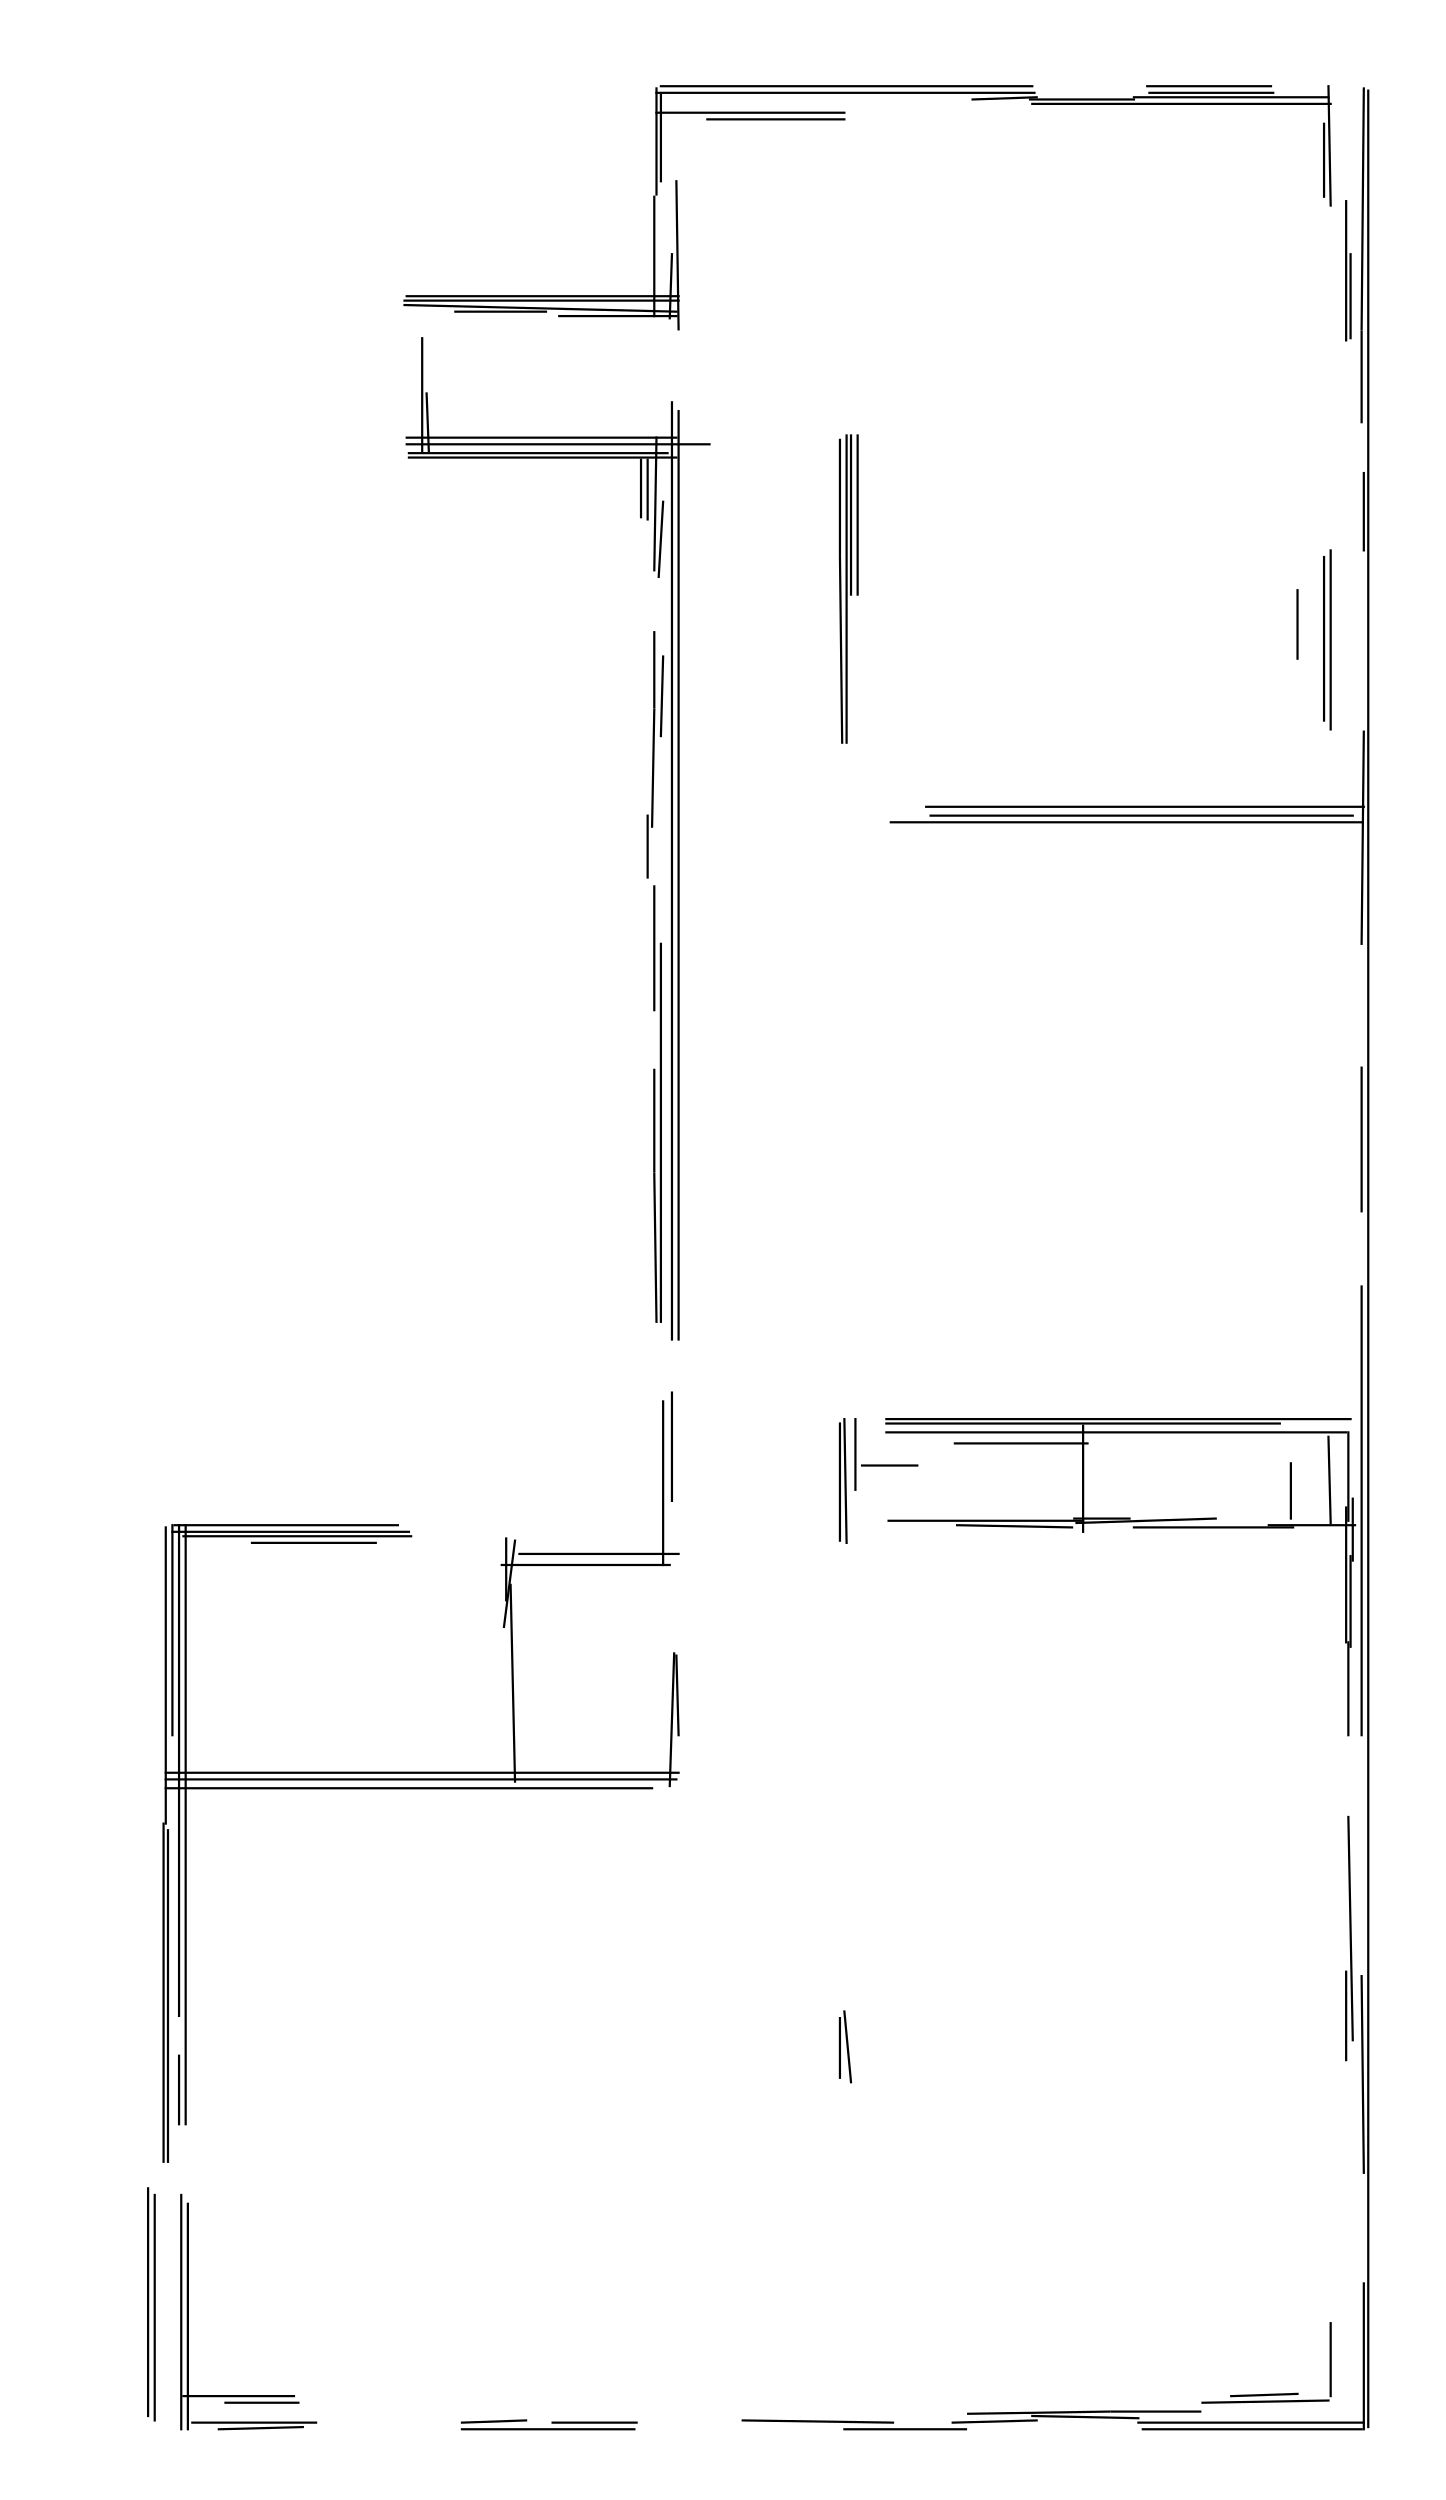
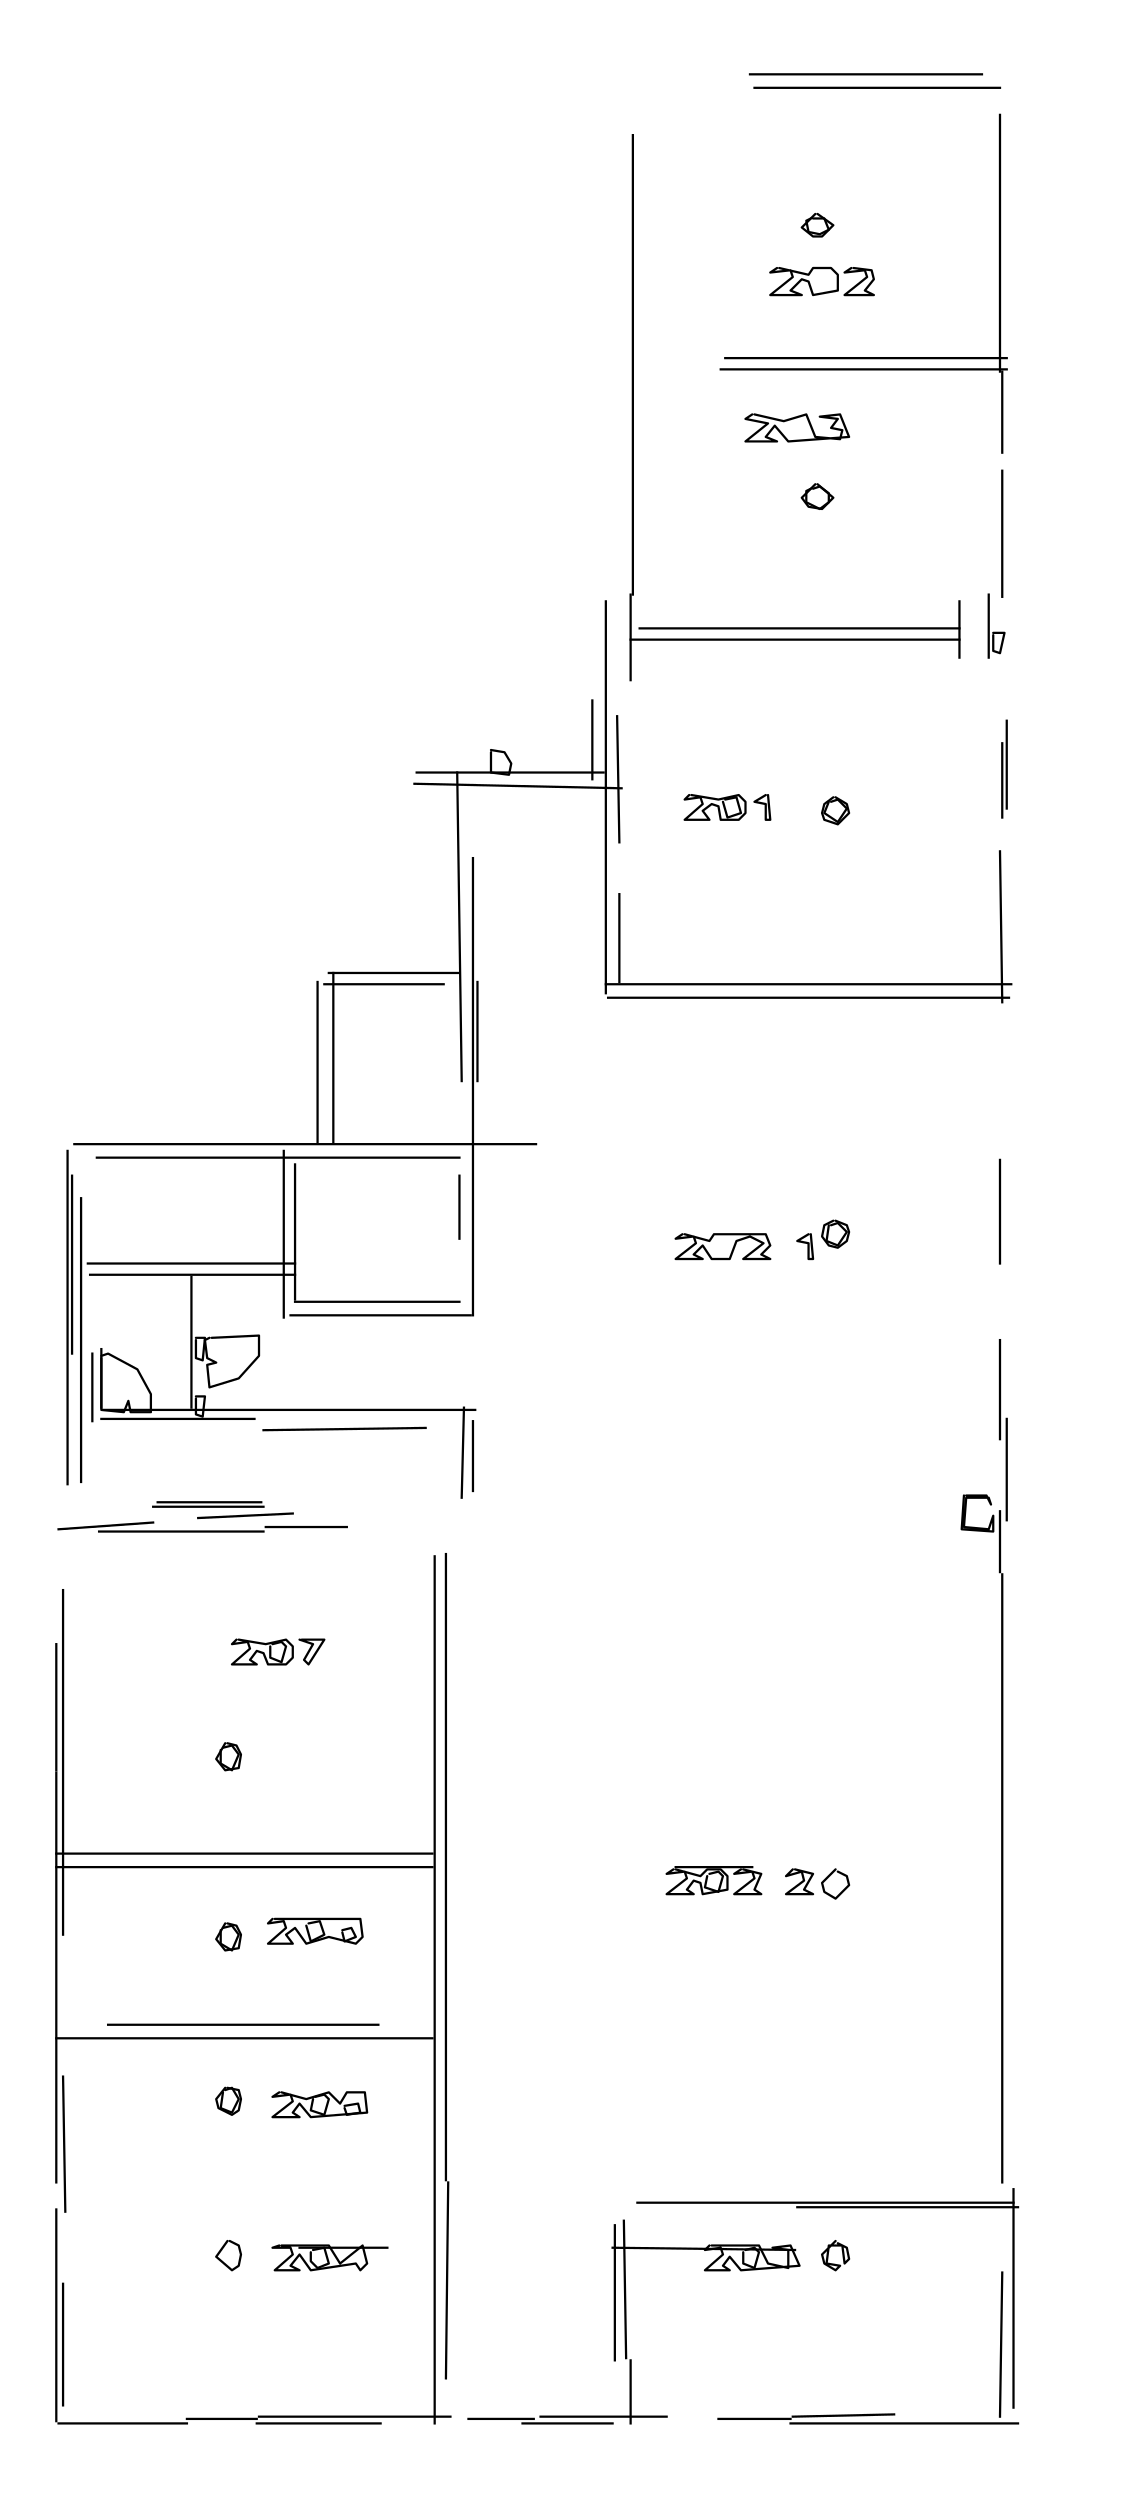
- <svg xmlns="http://www.w3.org/2000/svg" baseProfile="full" fill="none" height="1131" version="1.1" viewBox="0 0 654 1131" width="654">
+ <svg xmlns="http://www.w3.org/2000/svg" baseProfile="full" fill="none" height="1110" version="1.1" viewBox="0 0 507 1110" width="507">
  <defs />
-   <line fill="none" stroke="black" stroke-linecap="square" stroke-width="1" x1="619" x2="619" y1="1098" y2="41" />
-   <line fill="none" stroke="black" stroke-linecap="square" stroke-width="1" x1="616" x2="616" y1="785" y2="582" />
-   <line fill="none" stroke="black" stroke-linecap="square" stroke-width="1" x1="307" x2="307" y1="606" y2="186" />
-   <line fill="none" stroke="black" stroke-linecap="square" stroke-width="1" x1="304" x2="304" y1="606" y2="182" />
-   <line fill="none" stroke="black" stroke-linecap="square" stroke-width="1" x1="209" x2="287" y1="1099" y2="1099" />
-   <line fill="none" stroke="black" stroke-linecap="square" stroke-width="1" x1="299" x2="299" y1="598" y2="427" />
-   <line fill="none" stroke="black" stroke-linecap="square" stroke-width="1" x1="296" x2="296" y1="143" y2="89" />
-   <line fill="none" stroke="black" stroke-linecap="square" stroke-width="1" x1="617" x2="617" y1="249" y2="214" />
-   <line fill="none" stroke="black" stroke-linecap="square" stroke-width="1" x1="515" x2="617" y1="1096" y2="1096" />
-   <line fill="none" stroke="black" stroke-linecap="square" stroke-width="1" x1="380" x2="380" y1="940" y2="913" />
-   <line fill="none" stroke="black" stroke-linecap="square" stroke-width="1" x1="401" x2="611" y1="642" y2="642" />
-   <line fill="none" stroke="black" stroke-linecap="square" stroke-width="1" x1="299" x2="467" y1="39" y2="39" />
-   <line fill="none" stroke="black" stroke-linecap="square" stroke-width="1" x1="84" x2="84" y1="961" y2="690" />
-   <line fill="none" stroke="black" stroke-linecap="square" stroke-width="1" x1="609" x2="609" y1="154" y2="91" />
-   <line fill="none" stroke="black" stroke-linecap="square" stroke-width="1" x1="383" x2="383" y1="336" y2="197" />
-   <line fill="none" stroke="black" stroke-linecap="square" stroke-width="1" x1="610" x2="610" y1="688" y2="648" />
-   <line fill="none" stroke="black" stroke-linecap="square" stroke-width="1" x1="297" x2="468" y1="42" y2="42" />
-   <line fill="none" stroke="black" stroke-linecap="square" stroke-width="1" x1="75" x2="307" y1="802" y2="802" />
-   <line fill="none" stroke="black" stroke-linecap="square" stroke-width="1" x1="401" x2="609" y1="648" y2="648" />
-   <line fill="none" stroke="black" stroke-linecap="square" stroke-width="1" x1="611" x2="611" y1="745" y2="704" />
-   <line fill="none" stroke="black" stroke-linecap="square" stroke-width="1" x1="602" x2="602" y1="330" y2="249" />
-   <line fill="none" stroke="black" stroke-linecap="square" stroke-width="1" x1="617" x2="617" y1="1099" y2="1033" />
-   <line fill="none" stroke="black" stroke-linecap="square" stroke-width="1" x1="403" x2="616" y1="372" y2="372" />
-   <line fill="none" stroke="black" stroke-linecap="square" stroke-width="1" x1="81" x2="81" y1="961" y2="930" />
-   <line fill="none" stroke="black" stroke-linecap="square" stroke-width="1" x1="76" x2="76" y1="978" y2="828" />
-   <line fill="none" stroke="black" stroke-linecap="square" stroke-width="1" x1="75" x2="306" y1="805" y2="805" />
-   <line fill="none" stroke="black" stroke-linecap="square" stroke-width="1" x1="419" x2="617" y1="365" y2="365" />
-   <line fill="none" stroke="black" stroke-linecap="square" stroke-width="1" x1="75" x2="295" y1="809" y2="809" />
-   <line fill="none" stroke="black" stroke-linecap="square" stroke-width="1" x1="599" x2="599" y1="326" y2="252" />
-   <line fill="none" stroke="black" stroke-linecap="square" stroke-width="1" x1="616" x2="617" y1="149" y2="40" />
-   <line fill="none" stroke="black" stroke-linecap="square" stroke-width="1" x1="296" x2="297" y1="531" y2="598" />
-   <line fill="none" stroke="black" stroke-linecap="square" stroke-width="1" x1="401" x2="579" y1="644" y2="644" />
-   <line fill="none" stroke="black" stroke-linecap="square" stroke-width="1" x1="380" x2="380" y1="697" y2="644" />
-   <line fill="none" stroke="black" stroke-linecap="square" stroke-width="1" x1="421" x2="612" y1="369" y2="369" />
-   <line fill="none" stroke="black" stroke-linecap="square" stroke-width="1" x1="300" x2="300" y1="708" y2="634" />
-   <line fill="none" stroke="black" stroke-linecap="square" stroke-width="1" x1="296" x2="297" y1="258" y2="198" />
-   <line fill="none" stroke="black" stroke-linecap="square" stroke-width="1" x1="336" x2="404" y1="1095" y2="1096" />
-   <line fill="none" stroke="black" stroke-linecap="square" stroke-width="1" x1="184" x2="307" y1="134" y2="134" />
-   <line fill="none" stroke="black" stroke-linecap="square" stroke-width="1" x1="503" x2="543" y1="1091" y2="1091" />
-   <line fill="none" stroke="black" stroke-linecap="square" stroke-width="1" x1="74" x2="74" y1="978" y2="825" />
-   <line fill="none" stroke="black" stroke-linecap="square" stroke-width="1" x1="75" x2="75" y1="825" y2="691" />
-   <line fill="none" stroke="black" stroke-linecap="square" stroke-width="1" x1="184" x2="321" y1="201" y2="201" />
-   <line fill="none" stroke="black" stroke-linecap="square" stroke-width="1" x1="114" x2="170" y1="698" y2="698" />
-   <line fill="none" stroke="black" stroke-linecap="square" stroke-width="1" x1="78" x2="185" y1="693" y2="693" />
-   <line fill="none" stroke="black" stroke-linecap="square" stroke-width="1" x1="574" x2="613" y1="690" y2="690" />
-   <line fill="none" stroke="black" stroke-linecap="square" stroke-width="1" x1="185" x2="306" y1="207" y2="207" />
-   <line fill="none" stroke="black" stroke-linecap="square" stroke-width="1" x1="517" x2="616" y1="1099" y2="1099" />
-   <line fill="none" stroke="black" stroke-linecap="square" stroke-width="1" x1="81" x2="81" y1="912" y2="690" />
-   <line fill="none" stroke="black" stroke-linecap="square" stroke-width="1" x1="298" x2="300" y1="261" y2="227" />
-   <line fill="none" stroke="black" stroke-linecap="square" stroke-width="1" x1="467" x2="602" y1="47" y2="47" />
-   <line fill="none" stroke="black" stroke-linecap="square" stroke-width="1" x1="183" x2="307" y1="136" y2="136" />
-   <line fill="none" stroke="black" stroke-linecap="square" stroke-width="1" x1="206" x2="247" y1="141" y2="141" />
-   <line fill="none" stroke="black" stroke-linecap="square" stroke-width="1" x1="513" x2="585" y1="691" y2="691" />
-   <line fill="none" stroke="black" stroke-linecap="square" stroke-width="1" x1="402" x2="490" y1="688" y2="688" />
-   <line fill="none" stroke="black" stroke-linecap="square" stroke-width="1" x1="513" x2="601" y1="44" y2="44" />
-   <line fill="none" stroke="black" stroke-linecap="square" stroke-width="1" x1="487" x2="550" y1="689" y2="687" />
-   <line fill="none" stroke="black" stroke-linecap="square" stroke-width="1" x1="78" x2="78" y1="785" y2="690" />
-   <line fill="none" stroke="black" stroke-linecap="square" stroke-width="1" x1="611" x2="611" y1="153" y2="115" />
-   <line fill="none" stroke="black" stroke-linecap="square" stroke-width="1" x1="83" x2="133" y1="1084" y2="1084" />
-   <line fill="none" stroke="black" stroke-linecap="square" stroke-width="1" x1="388" x2="388" y1="269" y2="197" />
-   <line fill="none" stroke="black" stroke-linecap="square" stroke-width="1" x1="296" x2="296" y1="320" y2="286" />
-   <line fill="none" stroke="black" stroke-linecap="square" stroke-width="1" x1="67" x2="67" y1="1093" y2="990" />
-   <line fill="none" stroke="black" stroke-linecap="square" stroke-width="1" x1="380" x2="381" y1="252" y2="336" />
-   <line fill="none" stroke="black" stroke-linecap="square" stroke-width="1" x1="184" x2="306" y1="198" y2="198" />
-   <line fill="none" stroke="black" stroke-linecap="square" stroke-width="1" x1="185" x2="302" y1="205" y2="205" />
-   <line fill="none" stroke="black" stroke-linecap="square" stroke-width="1" x1="610" x2="610" y1="785" y2="743" />
-   <line fill="none" stroke="black" stroke-linecap="square" stroke-width="1" x1="304" x2="304" y1="630" y2="679" />
-   <line fill="none" stroke="black" stroke-linecap="square" stroke-width="1" x1="382" x2="437" y1="1099" y2="1099" />
-   <line fill="none" stroke="black" stroke-linecap="square" stroke-width="1" x1="250" x2="288" y1="1096" y2="1096" />
-   <line fill="none" stroke="black" stroke-linecap="square" stroke-width="1" x1="83" x2="186" y1="695" y2="695" />
-   <line fill="none" stroke="black" stroke-linecap="square" stroke-width="1" x1="183" x2="306" y1="138" y2="141" />
-   <line fill="none" stroke="black" stroke-linecap="square" stroke-width="1" x1="70" x2="70" y1="1095" y2="993" />
-   <line fill="none" stroke="black" stroke-linecap="square" stroke-width="1" x1="385" x2="385" y1="269" y2="197" />
-   <line fill="none" stroke="black" stroke-linecap="square" stroke-width="1" x1="82" x2="82" y1="1099" y2="993" />
-   <line fill="none" stroke="black" stroke-linecap="square" stroke-width="1" x1="520" x2="576" y1="42" y2="42" />
-   <line fill="none" stroke="black" stroke-linecap="square" stroke-width="1" x1="295" x2="296" y1="374" y2="321" />
-   <line fill="none" stroke="black" stroke-linecap="square" stroke-width="1" x1="612" x2="612" y1="706" y2="678" />
-   <line fill="none" stroke="black" stroke-linecap="square" stroke-width="1" x1="299" x2="300" y1="333" y2="297" />
-   <line fill="none" stroke="black" stroke-linecap="square" stroke-width="1" x1="85" x2="85" y1="1099" y2="997" />
-   <line fill="none" stroke="black" stroke-linecap="square" stroke-width="1" x1="297" x2="382" y1="51" y2="51" />
-   <line fill="none" stroke="black" stroke-linecap="square" stroke-width="1" x1="293" x2="293" y1="235" y2="208" />
-   <line fill="none" stroke="black" stroke-linecap="square" stroke-width="1" x1="557" x2="587" y1="1084" y2="1083" />
-   <line fill="none" stroke="black" stroke-linecap="square" stroke-width="1" x1="616" x2="616" y1="548" y2="483" />
-   <line fill="none" stroke="black" stroke-linecap="square" stroke-width="1" x1="293" x2="293" y1="369" y2="397" />
-   <line fill="none" stroke="black" stroke-linecap="square" stroke-width="1" x1="610" x2="612" y1="822" y2="923" />
-   <line fill="none" stroke="black" stroke-linecap="square" stroke-width="1" x1="79" x2="180" y1="690" y2="690" />
-   <line fill="none" stroke="black" stroke-linecap="square" stroke-width="1" x1="467" x2="515" y1="1093" y2="1094" />
-   <line fill="none" stroke="black" stroke-linecap="square" stroke-width="1" x1="616" x2="616" y1="191" y2="150" />
-   <line fill="none" stroke="black" stroke-linecap="square" stroke-width="1" x1="587" x2="587" y1="298" y2="267" />
-   <line fill="none" stroke="black" stroke-linecap="square" stroke-width="1" x1="296" x2="296" y1="484" y2="530" />
-   <line fill="none" stroke="black" stroke-linecap="square" stroke-width="1" x1="380" x2="380" y1="199" y2="251" />
-   <line fill="none" stroke="black" stroke-linecap="square" stroke-width="1" x1="609" x2="609" y1="743" y2="682" />
-   <line fill="none" stroke="black" stroke-linecap="square" stroke-width="1" x1="382" x2="383" y1="642" y2="698" />
-   <line fill="none" stroke="black" stroke-linecap="square" stroke-width="1" x1="227" x2="303" y1="708" y2="708" />
-   <line fill="none" stroke="black" stroke-linecap="square" stroke-width="1" x1="584" x2="584" y1="687" y2="662" />
-   <line fill="none" stroke="black" stroke-linecap="square" stroke-width="1" x1="438" x2="502" y1="1092" y2="1091" />
-   <line fill="none" stroke="black" stroke-linecap="square" stroke-width="1" x1="303" x2="305" y1="808" y2="748" />
-   <line fill="none" stroke="black" stroke-linecap="square" stroke-width="1" x1="193" x2="194" y1="178" y2="204" />
-   <line fill="none" stroke="black" stroke-linecap="square" stroke-width="1" x1="297" x2="297" y1="88" y2="40" />
-   <line fill="none" stroke="black" stroke-linecap="square" stroke-width="1" x1="228" x2="233" y1="736" y2="697" />
-   <line fill="none" stroke="black" stroke-linecap="square" stroke-width="1" x1="296" x2="296" y1="457" y2="401" />
-   <line fill="none" stroke="black" stroke-linecap="square" stroke-width="1" x1="616" x2="617" y1="894" y2="983" />
-   <line fill="none" stroke="black" stroke-linecap="square" stroke-width="1" x1="102" x2="135" y1="1087" y2="1087" />
-   <line fill="none" stroke="black" stroke-linecap="square" stroke-width="1" x1="433" x2="485" y1="690" y2="691" />
-   <line fill="none" stroke="black" stroke-linecap="square" stroke-width="1" x1="601" x2="602" y1="39" y2="93" />
-   <line fill="none" stroke="black" stroke-linecap="square" stroke-width="1" x1="290" x2="290" y1="234" y2="208" />
-   <line fill="none" stroke="black" stroke-linecap="square" stroke-width="1" x1="306" x2="307" y1="82" y2="149" />
-   <line fill="none" stroke="black" stroke-linecap="square" stroke-width="1" x1="191" x2="191" y1="204" y2="153" />
-   <line fill="none" stroke="black" stroke-linecap="square" stroke-width="1" x1="431" x2="469" y1="1096" y2="1095" />
-   <line fill="none" stroke="black" stroke-linecap="square" stroke-width="1" x1="87" x2="143" y1="1096" y2="1096" />
-   <line fill="none" stroke="black" stroke-linecap="square" stroke-width="1" x1="303" x2="304" y1="144" y2="115" />
-   <line fill="none" stroke="black" stroke-linecap="square" stroke-width="1" x1="235" x2="307" y1="703" y2="703" />
-   <line fill="none" stroke="black" stroke-linecap="square" stroke-width="1" x1="432" x2="492" y1="653" y2="653" />
-   <line fill="none" stroke="black" stroke-linecap="square" stroke-width="1" x1="320" x2="382" y1="54" y2="54" />
-   <line fill="none" stroke="black" stroke-linecap="square" stroke-width="1" x1="306" x2="307" y1="749" y2="785" />
-   <line fill="none" stroke="black" stroke-linecap="square" stroke-width="1" x1="387" x2="387" y1="674" y2="642" />
-   <line fill="none" stroke="black" stroke-linecap="square" stroke-width="1" x1="609" x2="609" y1="892" y2="932" />
-   <line fill="none" stroke="black" stroke-linecap="square" stroke-width="1" x1="229" x2="229" y1="696" y2="724" />
-   <line fill="none" stroke="black" stroke-linecap="square" stroke-width="1" x1="299" x2="299" y1="82" y2="43" />
-   <line fill="none" stroke="black" stroke-linecap="square" stroke-width="1" x1="519" x2="575" y1="39" y2="39" />
-   <line fill="none" stroke="black" stroke-linecap="square" stroke-width="1" x1="599" x2="599" y1="89" y2="56" />
-   <line fill="none" stroke="black" stroke-linecap="square" stroke-width="1" x1="209" x2="238" y1="1096" y2="1095" />
-   <line fill="none" stroke="black" stroke-linecap="square" stroke-width="1" x1="601" x2="602" y1="650" y2="689" />
-   <line fill="none" stroke="black" stroke-linecap="square" stroke-width="1" x1="253" x2="306" y1="143" y2="143" />
-   <line fill="none" stroke="black" stroke-linecap="square" stroke-width="1" x1="602" x2="602" y1="1051" y2="1084" />
-   <line fill="none" stroke="black" stroke-linecap="square" stroke-width="1" x1="544" x2="601" y1="1087" y2="1086" />
-   <line fill="none" stroke="black" stroke-linecap="square" stroke-width="1" x1="99" x2="137" y1="1099" y2="1098" />
-   <line fill="none" stroke="black" stroke-linecap="square" stroke-width="1" x1="466" x2="513" y1="45" y2="45" />
-   <line fill="none" stroke="black" stroke-linecap="square" stroke-width="1" x1="231" x2="233" y1="717" y2="806" />
-   <line fill="none" stroke="black" stroke-linecap="square" stroke-width="1" x1="440" x2="469" y1="45" y2="44" />
-   <line fill="none" stroke="black" stroke-linecap="square" stroke-width="1" x1="382" x2="385" y1="910" y2="942" />
-   <line fill="none" stroke="black" stroke-linecap="square" stroke-width="1" x1="490" x2="490" y1="693" y2="645" />
-   <line fill="none" stroke="black" stroke-linecap="square" stroke-width="1" x1="390" x2="415" y1="663" y2="663" />
-   <line fill="none" stroke="black" stroke-linecap="square" stroke-width="1" x1="486" x2="511" y1="687" y2="687" />
-   <line fill="none" stroke="black" stroke-linecap="square" stroke-width="1" x1="616" x2="617" y1="427" y2="331" />
+   <line fill="none" stroke="black" stroke-linecap="square" stroke-width="1" x1="445" x2="445" y1="969" y2="699" />
+   <line fill="none" stroke="black" stroke-linecap="square" stroke-width="1" x1="198" x2="198" y1="968" y2="690" />
+   <line fill="none" stroke="black" stroke-linecap="square" stroke-width="1" x1="444" x2="444" y1="165" y2="51" />
+   <line fill="none" stroke="black" stroke-linecap="square" stroke-width="1" x1="25" x2="25" y1="1075" y2="981" />
+   <line fill="none" stroke="black" stroke-linecap="square" stroke-width="1" x1="193" x2="193" y1="1076" y2="691" />
+   <line fill="none" stroke="black" stroke-linecap="square" stroke-width="1" x1="269" x2="449" y1="437" y2="437" />
+   <line fill="none" stroke="black" stroke-linecap="square" stroke-width="1" x1="26" x2="83" y1="1076" y2="1076" />
+   <line fill="none" stroke="black" stroke-linecap="square" stroke-width="1" x1="28" x2="28" y1="859" y2="706" />
+   <line fill="none" stroke="black" stroke-linecap="square" stroke-width="1" x1="210" x2="210" y1="584" y2="381" />
+   <line fill="none" stroke="black" stroke-linecap="square" stroke-width="1" x1="115" x2="200" y1="1073" y2="1073" />
+   <line fill="none" stroke="black" stroke-linecap="square" stroke-width="1" x1="269" x2="269" y1="441" y2="267" />
+   <line fill="none" stroke="black" stroke-linecap="square" stroke-width="1" x1="33" x2="238" y1="508" y2="508" />
+   <line fill="none" stroke="black" stroke-linecap="square" stroke-width="1" x1="270" x2="448" y1="443" y2="443" />
+   <line fill="none" stroke="black" stroke-linecap="square" stroke-width="1" x1="300" x2="334" y1="829" y2="829" />
+   <line fill="none" stroke="black" stroke-linecap="square" stroke-width="1" x1="205" x2="206" y1="665" y2="625" />
+   <line fill="none" stroke="black" stroke-linecap="square" stroke-width="1" x1="283" x2="450" y1="978" y2="978" />
+   <line fill="none" stroke="black" stroke-linecap="square" stroke-width="1" x1="36" x2="36" y1="658" y2="532" />
+   <line fill="none" stroke="black" stroke-linecap="square" stroke-width="1" x1="30" x2="30" y1="659" y2="511" />
+   <line fill="none" stroke="black" stroke-linecap="square" stroke-width="1" x1="43" x2="204" y1="514" y2="514" />
+   <line fill="none" stroke="black" stroke-linecap="square" stroke-width="1" x1="281" x2="281" y1="264" y2="60" />
+   <line fill="none" stroke="black" stroke-linecap="square" stroke-width="1" x1="320" x2="447" y1="164" y2="164" />
+   <line fill="none" stroke="black" stroke-linecap="square" stroke-width="1" x1="46" x2="211" y1="626" y2="626" />
+   <line fill="none" stroke="black" stroke-linecap="square" stroke-width="1" x1="25" x2="192" y1="823" y2="823" />
+   <line fill="none" stroke="black" stroke-linecap="square" stroke-width="1" x1="25" x2="192" y1="829" y2="829" />
+   <line fill="none" stroke="black" stroke-linecap="square" stroke-width="1" x1="25" x2="192" y1="905" y2="905" />
+   <line fill="none" stroke="black" stroke-linecap="square" stroke-width="1" x1="322" x2="447" y1="159" y2="159" />
+   <line fill="none" stroke="black" stroke-linecap="square" stroke-width="1" x1="280" x2="280" y1="1076" y2="1048" />
+   <line fill="none" stroke="black" stroke-linecap="square" stroke-width="1" x1="351" x2="452" y1="1076" y2="1076" />
+   <line fill="none" stroke="black" stroke-linecap="square" stroke-width="1" x1="284" x2="426" y1="279" y2="279" />
+   <line fill="none" stroke="black" stroke-linecap="square" stroke-width="1" x1="280" x2="426" y1="284" y2="284" />
+   <line fill="none" stroke="black" stroke-linecap="square" stroke-width="1" x1="48" x2="168" y1="899" y2="899" />
+   <line fill="none" stroke="black" stroke-linecap="square" stroke-width="1" x1="25" x2="25" y1="730" y2="786" />
+   <line fill="none" stroke="black" stroke-linecap="square" stroke-width="1" x1="275" x2="275" y1="397" y2="436" />
+   <line fill="none" stroke="black" stroke-linecap="square" stroke-width="1" x1="232" x2="272" y1="1076" y2="1076" />
+   <line fill="none" stroke="black" stroke-linecap="square" stroke-width="1" x1="83" x2="114" y1="1074" y2="1074" />
+   <line fill="none" stroke="black" stroke-linecap="square" stroke-width="1" x1="445" x2="445" y1="363" y2="330" />
+   <line fill="none" stroke="black" stroke-linecap="square" stroke-width="1" x1="335" x2="444" y1="39" y2="39" />
+   <line fill="none" stroke="black" stroke-linecap="square" stroke-width="1" x1="444" x2="444" y1="515" y2="561" />
+   <line fill="none" stroke="black" stroke-linecap="square" stroke-width="1" x1="203" x2="205" y1="343" y2="480" />
+   <line fill="none" stroke="black" stroke-linecap="square" stroke-width="1" x1="447" x2="447" y1="359" y2="320" />
+   <line fill="none" stroke="black" stroke-linecap="square" stroke-width="1" x1="208" x2="237" y1="1074" y2="1074" />
+   <line fill="none" stroke="black" stroke-linecap="square" stroke-width="1" x1="352" x2="397" y1="1073" y2="1072" />
+   <line fill="none" stroke="black" stroke-linecap="square" stroke-width="1" x1="45" x2="113" y1="630" y2="630" />
+   <line fill="none" stroke="black" stroke-linecap="square" stroke-width="1" x1="333" x2="436" y1="33" y2="33" />
+   <line fill="none" stroke="black" stroke-linecap="square" stroke-width="1" x1="280" x2="280" y1="302" y2="264" />
+   <line fill="none" stroke="black" stroke-linecap="square" stroke-width="1" x1="450" x2="450" y1="1069" y2="972" />
+   <line fill="none" stroke="black" stroke-linecap="square" stroke-width="1" x1="445" x2="445" y1="265" y2="209" />
+   <line fill="none" stroke="black" stroke-linecap="square" stroke-width="1" x1="444" x2="445" y1="1073" y2="1009" />
+   <line fill="none" stroke="black" stroke-linecap="square" stroke-width="1" x1="28" x2="28" y1="1014" y2="1068" />
+   <line fill="none" stroke="black" stroke-linecap="square" stroke-width="1" x1="274" x2="275" y1="318" y2="374" />
+   <line fill="none" stroke="black" stroke-linecap="square" stroke-width="1" x1="32" x2="32" y1="601" y2="522" />
+   <line fill="none" stroke="black" stroke-linecap="square" stroke-width="1" x1="126" x2="126" y1="585" y2="511" />
+   <line fill="none" stroke="black" stroke-linecap="square" stroke-width="1" x1="141" x2="141" y1="507" y2="436" />
+   <line fill="none" stroke="black" stroke-linecap="square" stroke-width="1" x1="148" x2="148" y1="507" y2="432" />
+   <line fill="none" stroke="black" stroke-linecap="square" stroke-width="1" x1="44" x2="117" y1="680" y2="680" />
+   <line fill="none" stroke="black" stroke-linecap="square" stroke-width="1" x1="198" x2="199" y1="1056" y2="969" />
+   <line fill="none" stroke="black" stroke-linecap="square" stroke-width="1" x1="354" x2="452" y1="980" y2="980" />
+   <line fill="none" stroke="black" stroke-linecap="square" stroke-width="1" x1="212" x2="212" y1="480" y2="436" />
+   <line fill="none" stroke="black" stroke-linecap="square" stroke-width="1" x1="444" x2="445" y1="378" y2="445" />
+   <line fill="none" stroke="black" stroke-linecap="square" stroke-width="1" x1="129" x2="209" y1="584" y2="584" />
+   <line fill="none" stroke="black" stroke-linecap="square" stroke-width="1" x1="39" x2="131" y1="561" y2="561" />
+   <line fill="none" stroke="black" stroke-linecap="square" stroke-width="1" x1="273" x2="273" y1="1048" y2="988" />
+   <line fill="none" stroke="black" stroke-linecap="square" stroke-width="1" x1="277" x2="278" y1="986" y2="1047" />
+   <line fill="none" stroke="black" stroke-linecap="square" stroke-width="1" x1="88" x2="130" y1="674" y2="672" />
+   <line fill="none" stroke="black" stroke-linecap="square" stroke-width="1" x1="439" x2="439" y1="292" y2="264" />
+   <line fill="none" stroke="black" stroke-linecap="square" stroke-width="1" x1="118" x2="154" y1="678" y2="678" />
+   <line fill="none" stroke="black" stroke-linecap="square" stroke-width="1" x1="426" x2="426" y1="292" y2="267" />
+   <line fill="none" stroke="black" stroke-linecap="square" stroke-width="1" x1="40" x2="131" y1="566" y2="566" />
+   <line fill="none" stroke="black" stroke-linecap="square" stroke-width="1" x1="240" x2="296" y1="1073" y2="1073" />
+   <line fill="none" stroke="black" stroke-linecap="square" stroke-width="1" x1="184" x2="276" y1="348" y2="350" />
+   <line fill="none" stroke="black" stroke-linecap="square" stroke-width="1" x1="26" x2="68" y1="679" y2="676" />
+   <line fill="none" stroke="black" stroke-linecap="square" stroke-width="1" x1="131" x2="204" y1="578" y2="578" />
+   <line fill="none" stroke="black" stroke-linecap="square" stroke-width="1" x1="28" x2="29" y1="922" y2="982" />
+   <line fill="none" stroke="black" stroke-linecap="square" stroke-width="1" x1="25" x2="25" y1="969" y2="787" />
+   <line fill="none" stroke="black" stroke-linecap="square" stroke-width="1" x1="445" x2="445" y1="201" y2="165" />
+   <line fill="none" stroke="black" stroke-linecap="square" stroke-width="1" x1="444" x2="444" y1="698" y2="671" />
+   <line fill="none" stroke="black" stroke-linecap="square" stroke-width="1" x1="114" x2="169" y1="1076" y2="1076" />
+   <line fill="none" stroke="black" stroke-linecap="square" stroke-width="1" x1="263" x2="263" y1="311" y2="346" />
+   <line fill="none" stroke="black" stroke-linecap="square" stroke-width="1" x1="444" x2="444" y1="639" y2="595" />
+   <line fill="none" stroke="black" stroke-linecap="square" stroke-width="1" x1="447" x2="447" y1="675" y2="630" />
+   <line fill="none" stroke="black" stroke-linecap="square" stroke-width="1" x1="41" x2="41" y1="631" y2="601" />
+   <line fill="none" stroke="black" stroke-linecap="square" stroke-width="1" x1="185" x2="268" y1="343" y2="343" />
+   <line fill="none" stroke="black" stroke-linecap="square" stroke-width="1" x1="45" x2="45" y1="625" y2="599" />
+   <line fill="none" stroke="black" stroke-linecap="square" stroke-width="1" x1="131" x2="131" y1="577" y2="517" />
+   <line fill="none" stroke="black" stroke-linecap="square" stroke-width="1" x1="70" x2="116" y1="667" y2="667" />
+   <line fill="none" stroke="black" stroke-linecap="square" stroke-width="1" x1="319" x2="351" y1="1074" y2="1074" />
+   <line fill="none" stroke="black" stroke-linecap="square" stroke-width="1" x1="133" x2="172" y1="998" y2="998" />
+   <line fill="none" stroke="black" stroke-linecap="square" stroke-width="1" x1="144" x2="197" y1="437" y2="437" />
+   <line fill="none" stroke="black" stroke-linecap="square" stroke-width="1" x1="85" x2="85" y1="625" y2="567" />
+   <line fill="none" stroke="black" stroke-linecap="square" stroke-width="1" x1="117" x2="189" y1="635" y2="634" />
+   <line fill="none" stroke="black" stroke-linecap="square" stroke-width="1" x1="210" x2="210" y1="662" y2="631" />
+   <line fill="none" stroke="black" stroke-linecap="square" stroke-width="1" x1="272" x2="353" y1="998" y2="999" />
+   <line fill="none" stroke="black" stroke-linecap="square" stroke-width="1" x1="68" x2="117" y1="669" y2="669" />
+   <line fill="none" stroke="black" stroke-linecap="square" stroke-width="1" x1="146" x2="204" y1="432" y2="432" />
+   <line fill="none" stroke="black" stroke-linecap="square" stroke-width="1" x1="204" x2="204" y1="522" y2="550" />
+   <polyline fill="none" points="331,999 335,998 337,1000 335,1007 330,1005 330,1000" stroke="black" stroke-linecap="round" stroke-linejoin="round" stroke-width="1" />
+   <polyline fill="none" points="139,999 144,998 146,1005 141,1007 138,1004 138,1000" stroke="black" stroke-linecap="round" stroke-linejoin="round" stroke-width="1" />
+   <polyline fill="none" points="315,997 313,999 320,998 321,1001 313,1008 324,1008 321,1006 324,1002 329,1008 355,1006 351,997 343,998 350,999 350,1007 341,1005 337,997 316,997" stroke="black" stroke-linecap="round" stroke-linejoin="round" stroke-width="1" />
+   <polyline fill="none" points="124,997 121,998 129,998 130,1001 122,1008 133,1008 129,1006 133,1001 138,1008 158,1005 160,1008 163,1005 161,997 151,1005 146,997 125,997" stroke="black" stroke-linecap="round" stroke-linejoin="round" stroke-width="1" />
+   <polyline fill="none" points="371,995 365,1001 366,1005 371,1008 373,1006 367,1005 368,997 374,997 375,1005 377,1003 376,998 372,996" stroke="black" stroke-linecap="round" stroke-linejoin="round" stroke-width="1" />
+   <polyline fill="none" points="101,995 96,1002 103,1008 106,1006 107,1001 106,997 102,995" stroke="black" stroke-linecap="round" stroke-linejoin="round" stroke-width="1" />
+   <polyline fill="none" points="153,935 159,934 160,938 154,939 153,936" stroke="black" stroke-linecap="round" stroke-linejoin="round" stroke-width="1" />
+   <polyline fill="none" points="140,931 144,930 146,932 144,939 138,937 139,932" stroke="black" stroke-linecap="round" stroke-linejoin="round" stroke-width="1" />
+   <polyline fill="none" points="124,929 121,931 129,930 130,933 121,940 133,940 130,938 133,934 138,940 163,938 162,929 154,929 151,934 146,929 136,932 125,929" stroke="black" stroke-linecap="round" stroke-linejoin="round" stroke-width="1" />
+   <polyline fill="none" points="100,928 103,927 106,932 103,938 98,936 99,929" stroke="black" stroke-linecap="round" stroke-linejoin="round" stroke-width="1" />
+   <polyline fill="none" points="100,927 96,932 97,936 103,939 106,937 107,932 106,928 101,927" stroke="black" stroke-linecap="round" stroke-linejoin="round" stroke-width="1" />
+   <polyline fill="none" points="152,857 156,856 158,860 153,862 152,858" stroke="black" stroke-linecap="round" stroke-linejoin="round" stroke-width="1" />
+   <polyline fill="none" points="99,856 103,855 106,859 103,866 98,863 98,857" stroke="black" stroke-linecap="round" stroke-linejoin="round" stroke-width="1" />
+   <polyline fill="none" points="137,854 142,853 144,859 138,862 136,855" stroke="black" stroke-linecap="round" stroke-linejoin="round" stroke-width="1" />
+   <polyline fill="none" points="100,854 96,861 100,866 106,865 107,859 105,855 101,854" stroke="black" stroke-linecap="round" stroke-linejoin="round" stroke-width="1" />
+   <polyline fill="none" points="121,852 119,854 126,853 127,856 119,863 130,863 127,859 131,856 136,863 146,860 158,863 161,860 160,852 122,852" stroke="black" stroke-linecap="round" stroke-linejoin="round" stroke-width="1" />
+   <polyline fill="none" points="315,832 319,831 321,833 319,840 313,838 314,833" stroke="black" stroke-linecap="round" stroke-linejoin="round" stroke-width="1" />
+   <polyline fill="none" points="371,830 365,836 366,840 371,843 377,837 376,833 372,831" stroke="black" stroke-linecap="round" stroke-linejoin="round" stroke-width="1" />
+   <polyline fill="none" points="352,830 349,833 356,831 357,835 349,841 361,841 357,839 361,832 353,830" stroke="black" stroke-linecap="round" stroke-linejoin="round" stroke-width="1" />
+   <polyline fill="none" points="329,830 326,832 334,831 335,834 326,841 338,841 335,839 338,832 330,830" stroke="black" stroke-linecap="round" stroke-linejoin="round" stroke-width="1" />
+   <polyline fill="none" points="299,830 296,832 304,831 305,834 296,841 308,841 305,839 308,835 311,836 312,841 323,839 323,833 320,830 314,830 311,833 300,830" stroke="black" stroke-linecap="round" stroke-linejoin="round" stroke-width="1" />
+   <polyline fill="none" points="99,776 103,775 106,779 103,786 98,783 98,777" stroke="black" stroke-linecap="round" stroke-linejoin="round" stroke-width="1" />
+   <polyline fill="none" points="100,774 96,781 100,786 106,785 107,779 105,775 101,774" stroke="black" stroke-linecap="round" stroke-linejoin="round" stroke-width="1" />
+   <polyline fill="none" points="121,730 125,729 127,731 125,738 120,736 120,731" stroke="black" stroke-linecap="round" stroke-linejoin="round" stroke-width="1" />
+   <polyline fill="none" points="133,728 139,730 135,737 137,739 144,728 134,728" stroke="black" stroke-linecap="round" stroke-linejoin="round" stroke-width="1" />
+   <polyline fill="none" points="105,728 103,730 110,729 111,732 103,739 114,739 111,737 114,733 117,734 119,739 127,739 130,736 130,731 127,728 118,730 106,728" stroke="black" stroke-linecap="round" stroke-linejoin="round" stroke-width="1" />
+   <polyline fill="none" points="428,664 427,679 441,680 441,673 439,679 428,678 429,665 439,665 440,668 438,664 429,664" stroke="black" stroke-linecap="round" stroke-linejoin="round" stroke-width="1" />
+   <polyline fill="none" points="87,620 91,620 90,629 87,628 87,621" stroke="black" stroke-linecap="round" stroke-linejoin="round" stroke-width="1" />
+   <polyline fill="none" points="45,602 48,601 61,608 67,619 67,627 58,627 57,622 55,627 45,626 45,603" stroke="black" stroke-linecap="round" stroke-linejoin="round" stroke-width="1" />
+   <polyline fill="none" points="94,594 115,593 115,602 106,612 93,616 92,606 96,605 92,603 91,595 93,594" stroke="black" stroke-linecap="round" stroke-linejoin="round" stroke-width="1" />
+   <polyline fill="none" points="87,594 91,594 90,604 87,603 87,595" stroke="black" stroke-linecap="round" stroke-linejoin="round" stroke-width="1" />
+   <polyline fill="none" points="359,548 354,551 359,552 359,559 361,559 360,548" stroke="black" stroke-linecap="round" stroke-linejoin="round" stroke-width="1" />
+   <polyline fill="none" points="303,548 300,550 308,549 309,552 300,559 312,559 308,557 312,553 316,559 324,559 327,551 333,549 339,552 330,559 342,559 338,557 342,553 340,548 317,548 315,551 304,548" stroke="black" stroke-linecap="round" stroke-linejoin="round" stroke-width="1" />
+   <polyline fill="none" points="369,544 372,543 376,547 372,553 367,551 368,544" stroke="black" stroke-linecap="round" stroke-linejoin="round" stroke-width="1" />
+   <polyline fill="none" points="370,542 366,544 365,549 368,553 372,554 376,551 377,547 376,544 371,542" stroke="black" stroke-linecap="round" stroke-linejoin="round" stroke-width="1" />
+   <polyline fill="none" points="369,356 372,355 376,359 372,365 366,361 368,356" stroke="black" stroke-linecap="round" stroke-linejoin="round" stroke-width="1" />
+   <polyline fill="none" points="322,355 327,354 329,361 323,363 321,356" stroke="black" stroke-linecap="round" stroke-linejoin="round" stroke-width="1" />
+   <polyline fill="none" points="370,354 366,357 365,361 366,364 372,366 377,361 376,357 371,354" stroke="black" stroke-linecap="round" stroke-linejoin="round" stroke-width="1" />
+   <polyline fill="none" points="340,353 335,356 340,357 340,364 342,364 341,353" stroke="black" stroke-linecap="round" stroke-linejoin="round" stroke-width="1" />
+   <polyline fill="none" points="306,353 304,355 311,354 312,357 304,364 315,364 312,360 316,357 319,358 320,364 328,364 331,361 331,356 328,353 319,355 307,353" stroke="black" stroke-linecap="round" stroke-linejoin="round" stroke-width="1" />
+   <polyline fill="none" points="218,333 224,334 227,339 226,344 218,343 218,334" stroke="black" stroke-linecap="round" stroke-linejoin="round" stroke-width="1" />
+   <polyline fill="none" points="441,281 446,281 444,290 441,289 441,282" stroke="black" stroke-linecap="round" stroke-linejoin="round" stroke-width="1" />
+   <polyline fill="none" points="361,217 364,216 368,219 368,223 364,226 358,223 358,218 360,217" stroke="black" stroke-linecap="round" stroke-linejoin="round" stroke-width="1" />
+   <polyline fill="none" points="362,215 356,221 359,225 365,226 370,221 363,215" stroke="black" stroke-linecap="round" stroke-linejoin="round" stroke-width="1" />
+   <polyline fill="none" points="334,184 331,186 341,188 331,196 345,196 340,194 344,189 350,196 377,194 373,184 364,185 372,186 369,190 374,191 373,195 362,194 358,184 348,187 335,184" stroke="black" stroke-linecap="round" stroke-linejoin="round" stroke-width="1" />
+   <polyline fill="none" points="378,119 375,121 384,120 385,123 375,131 388,131 384,129 388,124 387,120 379,119" stroke="black" stroke-linecap="round" stroke-linejoin="round" stroke-width="1" />
+   <polyline fill="none" points="345,119 342,121 351,120 352,123 342,131 356,131 351,129 356,124 359,125 361,131 372,129 372,122 369,119 361,119 359,122 346,119" stroke="black" stroke-linecap="round" stroke-linejoin="round" stroke-width="1" />
+   <polyline fill="none" points="361,97 366,97 368,102 364,104 359,103 358,98 360,97" stroke="black" stroke-linecap="round" stroke-linejoin="round" stroke-width="1" />
+   <polyline fill="none" points="362,95 356,101 361,105 365,105 370,100 363,95" stroke="black" stroke-linecap="round" stroke-linejoin="round" stroke-width="1" />
</svg>
